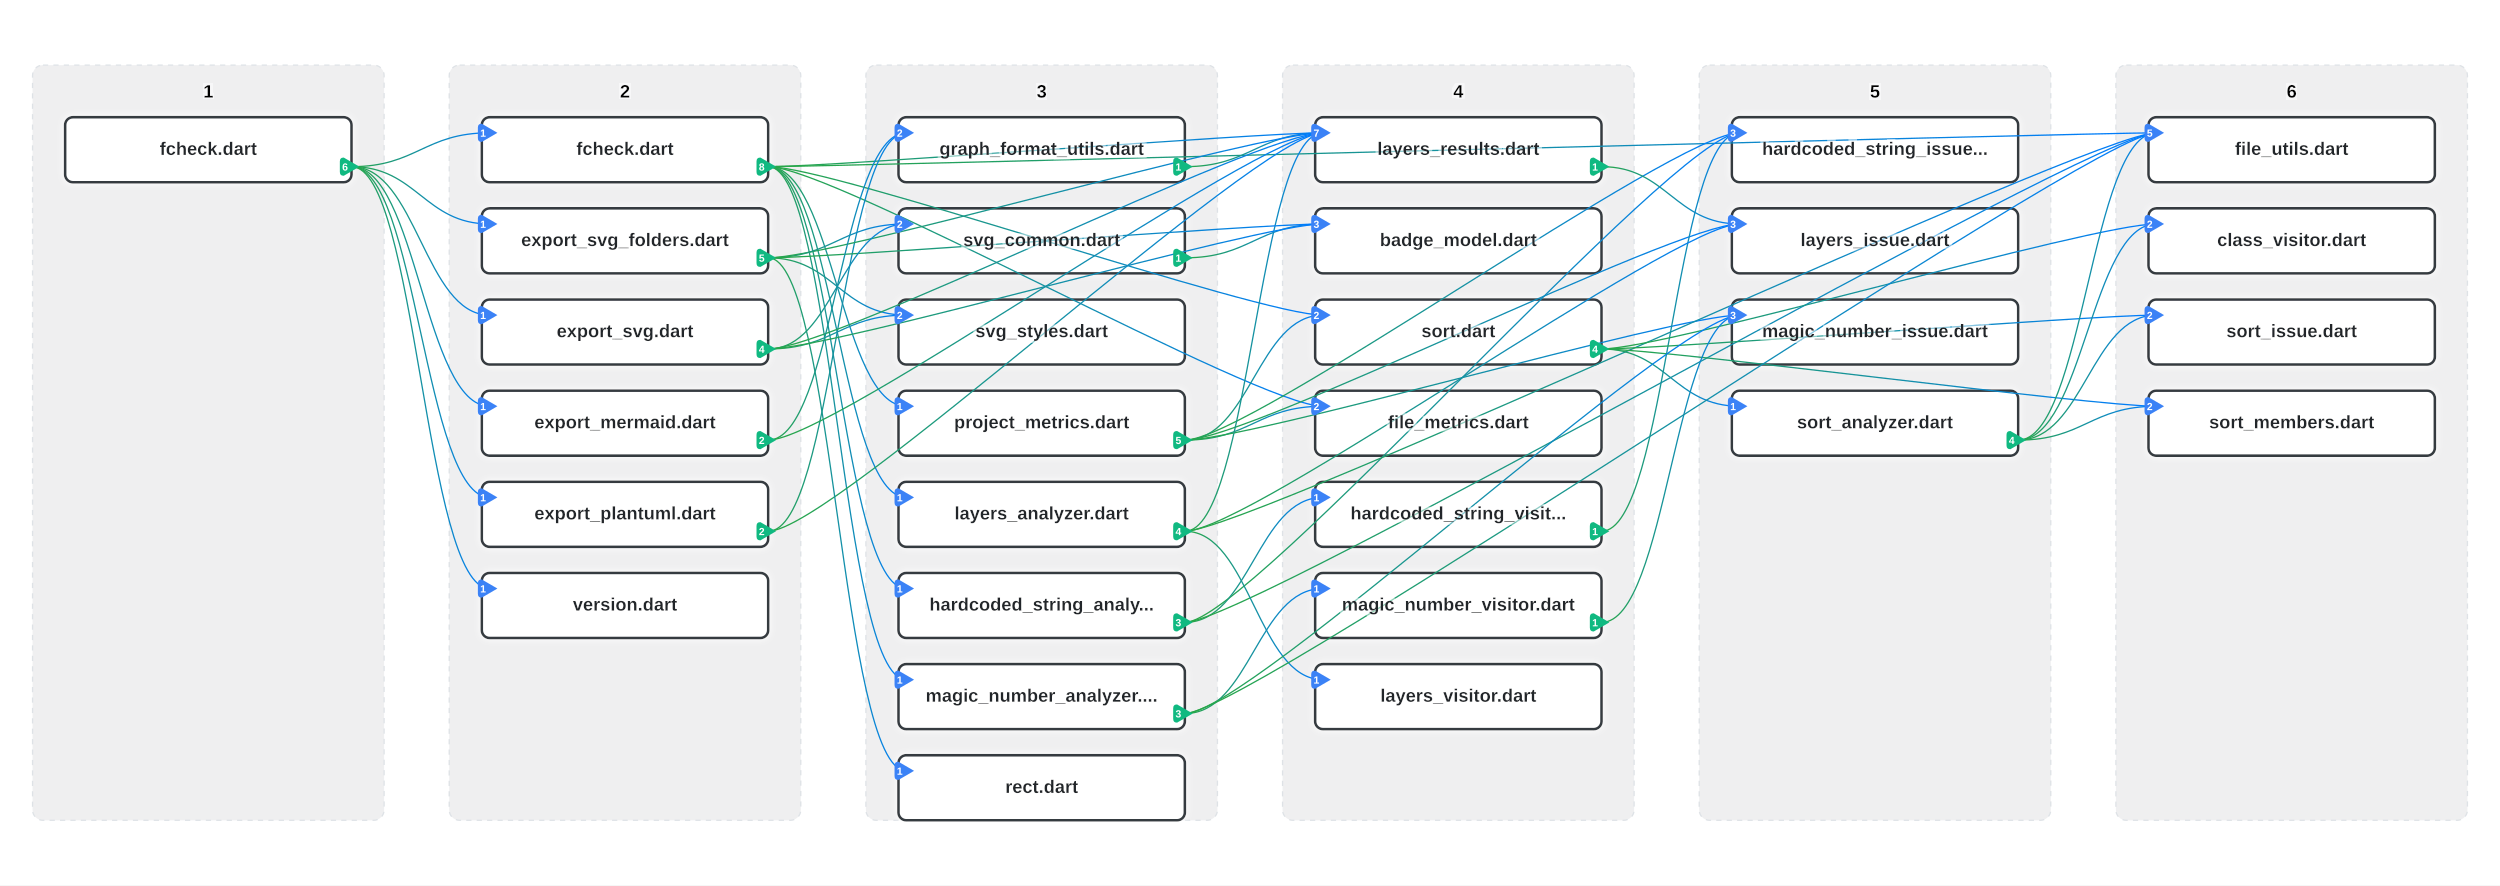
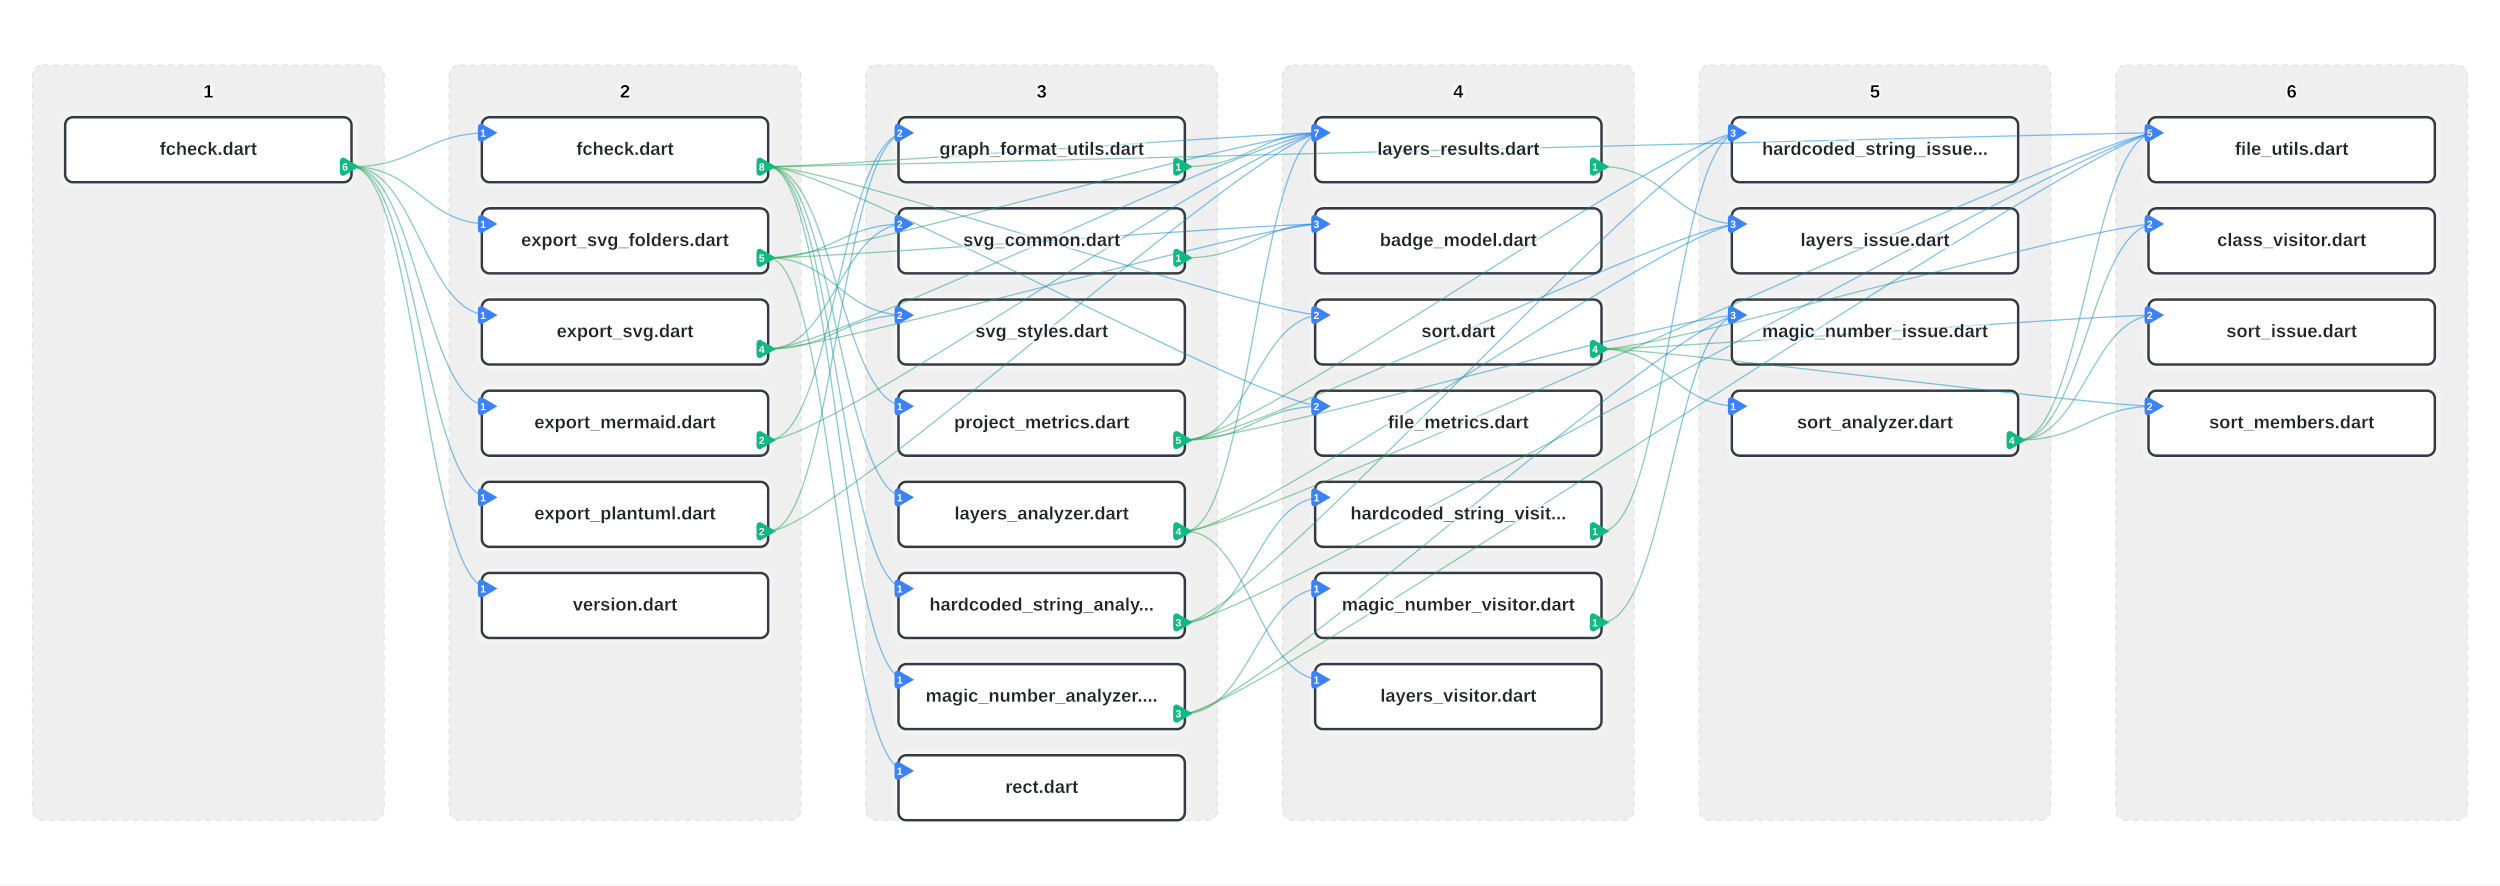
<svg xmlns="http://www.w3.org/2000/svg" width="1920" height="680" viewBox="0 0 1920 680" font-family="Arial, Helvetica, sans-serif">
  <defs>
    <filter id="whiteShadow" x="-20%" y="-20%" width="140%" height="140%">
      <feGaussianBlur in="SourceAlpha" stdDeviation="3" />
      <feOffset dx="0" dy="0" result="offsetblur" />
      <feFlood flood-color="white" flood-opacity="1" />
      <feComposite in2="offsetblur" operator="in" />
      <feMerge>
        <feMergeNode />
        <feMergeNode in="SourceGraphic" />
      </feMerge>
    </filter>
    <filter id="hierarchicalShadow" x="-20%" y="-20%" width="140%" height="140%">
      <feGaussianBlur in="SourceAlpha" stdDeviation="5" />
      <feOffset dx="2" dy="2" result="offsetblur" />
      <feFlood flood-color="rgba(0,0,0,0.1)" flood-opacity="0.8" />
      <feComposite in2="offsetblur" operator="in" />
      <feMerge>
        <feMergeNode />
        <feMergeNode in="SourceGraphic" />
      </feMerge>
    </filter>
    <filter id="outlineWhite">
      <feMorphology in="SourceAlpha" result="DILATED" operator="dilate" radius="2" />
      <feFlood flood-color="white" flood-opacity="0.5" result="WHITE" />
      <feComposite in="WHITE" in2="DILATED" operator="in" result="OUTLINE" />
      <feMerge>
        <feMergeNode in="OUTLINE" />
        <feMergeNode in="SourceGraphic" />
      </feMerge>
    </filter>
    <linearGradient id="horizontalGradient" x1="0%" y1="0%" x2="100%" y2="0%">
      <stop offset="0%" stop-color="#28a745" />
      <stop offset="100%" stop-color="#007bff" />
    </linearGradient>
    <linearGradient id="verticalGradient" x1="0%" y1="0%" x2="0%" y2="100%">
      <stop offset="0%" stop-color="#28a745" />
      <stop offset="100%" stop-color="#007bff" />
    </linearGradient>
  </defs>
  <style>
  /* Container and layer styles */
  .layerBackground { 
    fill: rgba(52, 58, 64, 0.08); 
    stroke: #dee2e6; 
    stroke-width: 1; 
    stroke-dasharray: 4,4; 
  }

  .layerBackground:hover { 
    fill: rgba(52, 58, 64, 0.12); 
    stroke: black; 
    stroke-dasharray: 0; 
    transition: all 0.3s ease-in-out; 
  }
  
  .layerTitle { 
    fill: black; 
    font-size: 14px; 
    font-weight: bold; 
    text-anchor: middle; 
    filter: url(#outlineWhite); 
  }
  
  /* Node styles */
  .nodeRect { 
    fill: #ffffff; 
    stroke: #343a40; 
    stroke-width: 2; 
    rx: 6; 
    ry: 6; 
    cursor: pointer; 
    filter: url(#whiteShadow); 
    transition: all 0.1s ease-in-out; 
  }
  
  .nodeRect:hover { 
    stroke: black; 
    stroke-width: 5; 
  }
  
  .nodeText { 
    fill: #212529; 
    font-size: 14px; 
    font-weight: 900; 
    text-anchor: middle; 
    dominant-baseline: middle; 
    filter: url(#outlineWhite); 
  }
  
  /* File node styles */
  .fileNode { 
    fill: #ffffff; 
    stroke: #d0d7de; 
    stroke-width: 1; 
    transition: all 0.1s ease-in-out; 
  }
  
  .fileNode:hover { 
    stroke: #007bff; 
    stroke-width: 2; 
  }
  
  /* Unified edge styles */
  .edge { 
    fill: none; 
    stroke: url(#horizontalGradient); 
    stroke-width: 1; 
+     opacity: 0.5;
    transition: all 0.1s ease-in-out; 
  }
  
  .edge:hover { 
    stroke: url(#horizontalGradient); 
-     stroke-width: 5; 
+     stroke-width: 3; 
    opacity: 1.0; 
  }
  
  .edgeVertical { 
    fill: none; 
    stroke: url(#verticalGradient); 
    stroke-width: 1; 
    opacity: 0.5; 
    transition: all 0.1s ease-in-out; 
  }
  
  .edgeVertical:hover { 
    stroke: url(#verticalGradient); 
-     stroke-width: 5; 
+     stroke-width: 3; 
    opacity: 1.0; 
  }
  
  /* Special edge styles */
  .cycleEdge { 
    stroke: red; 
    stroke-width: 5; 
    opacity: 0.9; 
  }
  
  /* Unified badge styles with '?' cursor */
  .badge { 
    font-size: 10px; 
    font-weight: bold; 
    fill: white; 
    text-anchor: middle; 
    dominant-baseline: middle; 
    cursor: help; 
    transition: all 0.1s ease-in-out; 
  }
  
  .badge:hover { 
    opacity: 0.8; 
  }
  
  /* Special styles */
  .folderTitleLayer { 
    pointer-events: none; 
    isolation: isolate; 
  }
</style>
  <rect width="100%" height="100%" fill="white" />
  <rect x="25.0" y="50" width="270.0" height="580" rx="8" class="layerBackground" />
  <text x="160.0" y="75" class="layerTitle">1</text>
  <rect x="345.0" y="50" width="270.0" height="580" rx="8" class="layerBackground" />
  <text x="480.0" y="75" class="layerTitle">2</text>
  <rect x="665.0" y="50" width="270.0" height="580" rx="8" class="layerBackground" />
  <text x="800.0" y="75" class="layerTitle">3</text>
  <rect x="985.0" y="50" width="270.0" height="580" rx="8" class="layerBackground" />
  <text x="1120.0" y="75" class="layerTitle">4</text>
  <rect x="1305.0" y="50" width="270.0" height="580" rx="8" class="layerBackground" />
  <text x="1440.0" y="75" class="layerTitle">5</text>
  <rect x="1625.0" y="50" width="270.0" height="580" rx="8" class="layerBackground" />
  <text x="1760.0" y="75" class="layerTitle">6</text>
  <rect x="50.0" y="90.0" width="220" height="50" class="nodeRect" />
  <rect x="370.0" y="90.0" width="220" height="50" class="nodeRect" />
  <rect x="370.0" y="160.0" width="220" height="50" class="nodeRect" />
  <rect x="370.0" y="230.0" width="220" height="50" class="nodeRect" />
  <rect x="370.0" y="300.0" width="220" height="50" class="nodeRect" />
  <rect x="370.0" y="370.0" width="220" height="50" class="nodeRect" />
  <rect x="370.0" y="440.0" width="220" height="50" class="nodeRect" />
  <rect x="690.0" y="90.0" width="220" height="50" class="nodeRect" />
  <rect x="690.0" y="160.0" width="220" height="50" class="nodeRect" />
  <rect x="690.0" y="230.0" width="220" height="50" class="nodeRect" />
  <rect x="690.0" y="300.0" width="220" height="50" class="nodeRect" />
  <rect x="690.0" y="370.0" width="220" height="50" class="nodeRect" />
  <rect x="690.0" y="440.0" width="220" height="50" class="nodeRect" />
  <rect x="690.0" y="510.0" width="220" height="50" class="nodeRect" />
  <rect x="690.0" y="580.0" width="220" height="50" class="nodeRect" />
  <rect x="1010.0" y="90.0" width="220" height="50" class="nodeRect" />
  <rect x="1010.0" y="160.0" width="220" height="50" class="nodeRect" />
  <rect x="1010.0" y="230.0" width="220" height="50" class="nodeRect" />
  <rect x="1010.0" y="300.0" width="220" height="50" class="nodeRect" />
  <rect x="1010.0" y="370.0" width="220" height="50" class="nodeRect" />
  <rect x="1010.0" y="440.0" width="220" height="50" class="nodeRect" />
  <rect x="1010.0" y="510.0" width="220" height="50" class="nodeRect" />
  <rect x="1330.0" y="90.0" width="220" height="50" class="nodeRect" />
  <rect x="1330.0" y="160.0" width="220" height="50" class="nodeRect" />
  <rect x="1330.0" y="230.0" width="220" height="50" class="nodeRect" />
  <rect x="1330.0" y="300.0" width="220" height="50" class="nodeRect" />
  <rect x="1650.0" y="90.0" width="220" height="50" class="nodeRect" />
  <rect x="1650.0" y="160.0" width="220" height="50" class="nodeRect" />
  <rect x="1650.0" y="230.0" width="220" height="50" class="nodeRect" />
  <rect x="1650.0" y="300.0" width="220" height="50" class="nodeRect" />
-   <path d="M 270.0 128.0 C 320.0 128.0, 326.0 312.0, 376.0 312.0" class="edge" />
-   <path d="M 270.0 128.0 C 320.0 128.0, 326.0 382.0, 376.0 382.0" class="edge" />
-   <path d="M 270.0 128.0 C 320.0 128.0, 326.0 242.0, 376.0 242.0" class="edge" />
-   <path d="M 270.0 128.0 C 320.0 128.0, 326.0 172.0, 376.0 172.0" class="edge" />
-   <path d="M 270.0 128.0 C 320.0 128.0, 326.0 102.0, 376.0 102.0" class="edge" />
-   <path d="M 270.0 128.0 C 320.0 128.0, 326.0 452.0, 376.0 452.0" class="edge" />
-   <path d="M 590.0 128.0 C 640.0 128.0, 966.0 102.0, 1016.0 102.0" class="edge" />
-   <path d="M 590.0 128.0 C 640.0 128.0, 966.0 312.0, 1016.0 312.0" class="edge" />
-   <path d="M 590.0 128.0 C 640.0 128.0, 646.0 452.0, 696.0 452.0" class="edge" />
-   <path d="M 590.0 128.0 C 640.0 128.0, 646.0 382.0, 696.0 382.0" class="edge" />
-   <path d="M 590.0 128.0 C 640.0 128.0, 646.0 522.0, 696.0 522.0" class="edge" />
-   <path d="M 590.0 128.0 C 640.0 128.0, 966.0 242.0, 1016.0 242.0" class="edge" />
-   <path d="M 590.0 128.0 C 640.0 128.0, 646.0 312.0, 696.0 312.0" class="edge" />
-   <path d="M 590.0 128.0 C 640.0 128.0, 1606.0 102.0, 1656.0 102.0" class="edge" />
-   <path d="M 910.0 338.0 C 960.0 338.0, 1286.0 102.0, 1336.0 102.0" class="edge" />
-   <path d="M 910.0 338.0 C 960.0 338.0, 1286.0 172.0, 1336.0 172.0" class="edge" />
-   <path d="M 910.0 338.0 C 960.0 338.0, 966.0 312.0, 1016.0 312.0" class="edge" />
-   <path d="M 910.0 338.0 C 960.0 338.0, 1286.0 242.0, 1336.0 242.0" class="edge" />
-   <path d="M 910.0 338.0 C 960.0 338.0, 966.0 242.0, 1016.0 242.0" class="edge" />
-   <path d="M 1230.0 408.0 C 1280.0 408.0, 1286.0 102.0, 1336.0 102.0" class="edge" />
-   <path d="M 910.0 478.0 C 960.0 478.0, 1286.0 102.0, 1336.0 102.0" class="edge" />
-   <path d="M 910.0 478.0 C 960.0 478.0, 966.0 382.0, 1016.0 382.0" class="edge" />
-   <path d="M 910.0 478.0 C 960.0 478.0, 1606.0 102.0, 1656.0 102.0" class="edge" />
-   <path d="M 1230.0 128.0 C 1280.0 128.0, 1286.0 172.0, 1336.0 172.0" class="edge" />
-   <path d="M 910.0 408.0 C 960.0 408.0, 966.0 102.0, 1016.0 102.0" class="edge" />
-   <path d="M 910.0 408.0 C 960.0 408.0, 1606.0 102.0, 1656.0 102.0" class="edge" />
-   <path d="M 910.0 408.0 C 960.0 408.0, 1286.0 172.0, 1336.0 172.0" class="edge" />
-   <path d="M 910.0 408.0 C 960.0 408.0, 966.0 522.0, 1016.0 522.0" class="edge" />
-   <path d="M 1230.0 268.0 C 1280.0 268.0, 1606.0 172.0, 1656.0 172.0" class="edge" />
-   <path d="M 1230.0 268.0 C 1280.0 268.0, 1606.0 312.0, 1656.0 312.0" class="edge" />
-   <path d="M 1230.0 268.0 C 1280.0 268.0, 1286.0 312.0, 1336.0 312.0" class="edge" />
-   <path d="M 1230.0 268.0 C 1280.0 268.0, 1606.0 242.0, 1656.0 242.0" class="edge" />
-   <path d="M 1550.0 338.0 C 1600.0 338.0, 1606.0 172.0, 1656.0 172.0" class="edge" />
-   <path d="M 1550.0 338.0 C 1600.0 338.0, 1606.0 312.0, 1656.0 312.0" class="edge" />
-   <path d="M 1550.0 338.0 C 1600.0 338.0, 1606.0 242.0, 1656.0 242.0" class="edge" />
-   <path d="M 1550.0 338.0 C 1600.0 338.0, 1606.0 102.0, 1656.0 102.0" class="edge" />
-   <path d="M 1230.0 478.0 C 1280.0 478.0, 1286.0 242.0, 1336.0 242.0" class="edge" />
-   <path d="M 910.0 548.0 C 960.0 548.0, 1286.0 242.0, 1336.0 242.0" class="edge" />
-   <path d="M 910.0 548.0 C 960.0 548.0, 966.0 452.0, 1016.0 452.0" class="edge" />
-   <path d="M 910.0 548.0 C 960.0 548.0, 1606.0 102.0, 1656.0 102.0" class="edge" />
-   <path d="M 910.0 128.0 C 960.0 128.0, 966.0 102.0, 1016.0 102.0" class="edge" />
-   <path d="M 910.0 198.0 C 960.0 198.0, 966.0 172.0, 1016.0 172.0" class="edge" />
-   <path d="M 590.0 408.0 C 640.0 408.0, 646.0 102.0, 696.0 102.0" class="edge" />
-   <path d="M 590.0 408.0 C 640.0 408.0, 966.0 102.0, 1016.0 102.0" class="edge" />
-   <path d="M 590.0 198.0 C 640.0 198.0, 966.0 102.0, 1016.0 102.0" class="edge" />
-   <path d="M 590.0 198.0 C 640.0 198.0, 646.0 592.0, 696.0 592.0" class="edge" />
-   <path d="M 590.0 198.0 C 640.0 198.0, 646.0 172.0, 696.0 172.0" class="edge" />
-   <path d="M 590.0 198.0 C 640.0 198.0, 646.0 242.0, 696.0 242.0" class="edge" />
-   <path d="M 590.0 198.0 C 640.0 198.0, 966.0 172.0, 1016.0 172.0" class="edge" />
-   <path d="M 590.0 268.0 C 640.0 268.0, 966.0 102.0, 1016.0 102.0" class="edge" />
-   <path d="M 590.0 268.0 C 640.0 268.0, 646.0 172.0, 696.0 172.0" class="edge" />
-   <path d="M 590.0 268.0 C 640.0 268.0, 646.0 242.0, 696.0 242.0" class="edge" />
-   <path d="M 590.0 268.0 C 640.0 268.0, 966.0 172.0, 1016.0 172.0" class="edge" />
-   <path d="M 590.0 338.0 C 640.0 338.0, 646.0 102.0, 696.0 102.0" class="edge" />
-   <path d="M 590.0 338.0 C 640.0 338.0, 966.0 102.0, 1016.0 102.0" class="edge" />
+   <g>
+     <path d="M 270.0 128.0 C 320.0 128.0, 326.0 312.0, 376.0 312.0" class="edge" />
+   </g>
+   <g>
+     <path d="M 270.0 128.0 C 320.0 128.0, 326.0 382.0, 376.0 382.0" class="edge" />
+   </g>
+   <g>
+     <path d="M 270.0 128.0 C 320.0 128.0, 326.0 242.0, 376.0 242.0" class="edge" />
+   </g>
+   <g>
+     <path d="M 270.0 128.0 C 320.0 128.0, 326.0 172.0, 376.0 172.0" class="edge" />
+   </g>
+   <g>
+     <path d="M 270.0 128.0 C 320.0 128.0, 326.0 102.0, 376.0 102.0" class="edge" />
+   </g>
+   <g>
+     <path d="M 270.0 128.0 C 320.0 128.0, 326.0 452.0, 376.0 452.0" class="edge" />
+   </g>
+   <g>
+     <path d="M 590.0 128.0 C 640.0 128.0, 966.0 102.0, 1016.0 102.0" class="edge" />
+   </g>
+   <g>
+     <path d="M 590.0 128.0 C 640.0 128.0, 966.0 312.0, 1016.0 312.0" class="edge" />
+   </g>
+   <g>
+     <path d="M 590.0 128.0 C 640.0 128.0, 646.0 452.0, 696.0 452.0" class="edge" />
+   </g>
+   <g>
+     <path d="M 590.0 128.0 C 640.0 128.0, 646.0 382.0, 696.0 382.0" class="edge" />
+   </g>
+   <g>
+     <path d="M 590.0 128.0 C 640.0 128.0, 646.0 522.0, 696.0 522.0" class="edge" />
+   </g>
+   <g>
+     <path d="M 590.0 128.0 C 640.0 128.0, 966.0 242.0, 1016.0 242.0" class="edge" />
+   </g>
+   <g>
+     <path d="M 590.0 128.0 C 640.0 128.0, 646.0 312.0, 696.0 312.0" class="edge" />
+   </g>
+   <g>
+     <path d="M 590.0 128.0 C 640.0 128.0, 1606.0 102.0, 1656.0 102.0" class="edge" />
+   </g>
+   <g>
+     <path d="M 910.0 338.0 C 960.0 338.0, 1286.0 102.0, 1336.0 102.0" class="edge" />
+   </g>
+   <g>
+     <path d="M 910.0 338.0 C 960.0 338.0, 1286.0 172.0, 1336.0 172.0" class="edge" />
+   </g>
+   <g>
+     <path d="M 910.0 338.0 C 960.0 338.0, 966.0 312.0, 1016.0 312.0" class="edge" />
+   </g>
+   <g>
+     <path d="M 910.0 338.0 C 960.0 338.0, 1286.0 242.0, 1336.0 242.0" class="edge" />
+   </g>
+   <g>
+     <path d="M 910.0 338.0 C 960.0 338.0, 966.0 242.0, 1016.0 242.0" class="edge" />
+   </g>
+   <g>
+     <path d="M 1230.0 408.0 C 1280.0 408.0, 1286.0 102.0, 1336.0 102.0" class="edge" />
+   </g>
+   <g>
+     <path d="M 910.0 478.0 C 960.0 478.0, 1286.0 102.0, 1336.0 102.0" class="edge" />
+   </g>
+   <g>
+     <path d="M 910.0 478.0 C 960.0 478.0, 966.0 382.0, 1016.0 382.0" class="edge" />
+   </g>
+   <g>
+     <path d="M 910.0 478.0 C 960.0 478.0, 1606.0 102.0, 1656.0 102.0" class="edge" />
+   </g>
+   <g>
+     <path d="M 1230.0 128.0 C 1280.0 128.0, 1286.0 172.0, 1336.0 172.0" class="edge" />
+   </g>
+   <g>
+     <path d="M 910.0 408.0 C 960.0 408.0, 966.0 102.0, 1016.0 102.0" class="edge" />
+   </g>
+   <g>
+     <path d="M 910.0 408.0 C 960.0 408.0, 1606.0 102.0, 1656.0 102.0" class="edge" />
+   </g>
+   <g>
+     <path d="M 910.0 408.0 C 960.0 408.0, 1286.0 172.0, 1336.0 172.0" class="edge" />
+   </g>
+   <g>
+     <path d="M 910.0 408.0 C 960.0 408.0, 966.0 522.0, 1016.0 522.0" class="edge" />
+   </g>
+   <g>
+     <path d="M 1230.0 268.0 C 1280.0 268.0, 1606.0 172.0, 1656.0 172.0" class="edge" />
+   </g>
+   <g>
+     <path d="M 1230.0 268.0 C 1280.0 268.0, 1606.0 312.0, 1656.0 312.0" class="edge" />
+   </g>
+   <g>
+     <path d="M 1230.0 268.0 C 1280.0 268.0, 1286.0 312.0, 1336.0 312.0" class="edge" />
+   </g>
+   <g>
+     <path d="M 1230.0 268.0 C 1280.0 268.0, 1606.0 242.0, 1656.0 242.0" class="edge" />
+   </g>
+   <g>
+     <path d="M 1550.0 338.0 C 1600.0 338.0, 1606.0 172.0, 1656.0 172.0" class="edge" />
+   </g>
+   <g>
+     <path d="M 1550.0 338.0 C 1600.0 338.0, 1606.0 312.0, 1656.0 312.0" class="edge" />
+   </g>
+   <g>
+     <path d="M 1550.0 338.0 C 1600.0 338.0, 1606.0 242.0, 1656.0 242.0" class="edge" />
+   </g>
+   <g>
+     <path d="M 1550.0 338.0 C 1600.0 338.0, 1606.0 102.0, 1656.0 102.0" class="edge" />
+   </g>
+   <g>
+     <path d="M 1230.0 478.0 C 1280.0 478.0, 1286.0 242.0, 1336.0 242.0" class="edge" />
+   </g>
+   <g>
+     <path d="M 910.0 548.0 C 960.0 548.0, 1286.0 242.0, 1336.0 242.0" class="edge" />
+   </g>
+   <g>
+     <path d="M 910.0 548.0 C 960.0 548.0, 966.0 452.0, 1016.0 452.0" class="edge" />
+   </g>
+   <g>
+     <path d="M 910.0 548.0 C 960.0 548.0, 1606.0 102.0, 1656.0 102.0" class="edge" />
+   </g>
+   <g>
+     <path d="M 910.0 128.0 C 960.0 128.0, 966.0 102.0, 1016.0 102.0" class="edge" />
+   </g>
+   <g>
+     <path d="M 910.0 198.0 C 960.0 198.0, 966.0 172.0, 1016.0 172.0" class="edge" />
+   </g>
+   <g>
+     <path d="M 590.0 408.0 C 640.0 408.0, 646.0 102.0, 696.0 102.0" class="edge" />
+   </g>
+   <g>
+     <path d="M 590.0 408.0 C 640.0 408.0, 966.0 102.0, 1016.0 102.0" class="edge" />
+   </g>
+   <g>
+     <path d="M 590.0 198.0 C 640.0 198.0, 966.0 102.0, 1016.0 102.0" class="edge" />
+   </g>
+   <g>
+     <path d="M 590.0 198.0 C 640.0 198.0, 646.0 592.0, 696.0 592.0" class="edge" />
+   </g>
+   <g>
+     <path d="M 590.0 198.0 C 640.0 198.0, 646.0 172.0, 696.0 172.0" class="edge" />
+   </g>
+   <g>
+     <path d="M 590.0 198.0 C 640.0 198.0, 646.0 242.0, 696.0 242.0" class="edge" />
+   </g>
+   <g>
+     <path d="M 590.0 198.0 C 640.0 198.0, 966.0 172.0, 1016.0 172.0" class="edge" />
+   </g>
+   <g>
+     <path d="M 590.0 268.0 C 640.0 268.0, 966.0 102.0, 1016.0 102.0" class="edge" />
+   </g>
+   <g>
+     <path d="M 590.0 268.0 C 640.0 268.0, 646.0 172.0, 696.0 172.0" class="edge" />
+   </g>
+   <g>
+     <path d="M 590.0 268.0 C 640.0 268.0, 646.0 242.0, 696.0 242.0" class="edge" />
+   </g>
+   <g>
+     <path d="M 590.0 268.0 C 640.0 268.0, 966.0 172.0, 1016.0 172.0" class="edge" />
+   </g>
+   <g>
+     <path d="M 590.0 338.0 C 640.0 338.0, 646.0 102.0, 696.0 102.0" class="edge" />
+   </g>
+   <g>
+     <path d="M 590.0 338.0 C 640.0 338.0, 966.0 102.0, 1016.0 102.0" class="edge" />
+   </g>
  <g class="outgoingBadge">
    <path d="M 276.0,128.0 L 264.0,121.0 Q 261.0,121.0 261.0,124.0 L 261.0,132.0 Q 261.0,135.0 264.0,135.0 Z" fill="#10b981" />
    <text x="265.0" y="131.0" text-anchor="middle" fill="white" font-size="8" font-weight="bold">6</text>
  </g>
  <text x="160.0" y="115.0" class="nodeText">fcheck.dart</text>
  <g class="incomingBadge">
    <path d="M 382.0,102.0 L 370.0,95.0 Q 367.0,95.0 367.0,98.0 L 367.0,106.0 Q 367.0,109.0 370.0,109.0 Z" fill="#3b82f6" />
    <text x="371.0" y="105.0" text-anchor="middle" fill="white" font-size="8" font-weight="bold">1</text>
  </g>
  <g class="outgoingBadge">
    <path d="M 596.0,128.0 L 584.0,121.0 Q 581.0,121.0 581.0,124.0 L 581.0,132.0 Q 581.0,135.0 584.0,135.0 Z" fill="#10b981" />
    <text x="585.0" y="131.0" text-anchor="middle" fill="white" font-size="8" font-weight="bold">8</text>
  </g>
  <text x="480.0" y="115.0" class="nodeText">fcheck.dart</text>
  <g class="incomingBadge">
    <path d="M 382.0,172.0 L 370.0,165.0 Q 367.0,165.0 367.0,168.0 L 367.0,176.0 Q 367.0,179.0 370.0,179.0 Z" fill="#3b82f6" />
    <text x="371.0" y="175.0" text-anchor="middle" fill="white" font-size="8" font-weight="bold">1</text>
  </g>
  <g class="outgoingBadge">
    <path d="M 596.0,198.0 L 584.0,191.0 Q 581.0,191.0 581.0,194.0 L 581.0,202.0 Q 581.0,205.0 584.0,205.0 Z" fill="#10b981" />
    <text x="585.0" y="201.0" text-anchor="middle" fill="white" font-size="8" font-weight="bold">5</text>
  </g>
  <text x="480.0" y="185.0" class="nodeText">export_svg_folders.dart</text>
  <g class="incomingBadge">
    <path d="M 382.0,242.0 L 370.0,235.0 Q 367.0,235.0 367.0,238.0 L 367.0,246.0 Q 367.0,249.0 370.0,249.0 Z" fill="#3b82f6" />
    <text x="371.0" y="245.0" text-anchor="middle" fill="white" font-size="8" font-weight="bold">1</text>
  </g>
  <g class="outgoingBadge">
    <path d="M 596.0,268.0 L 584.0,261.0 Q 581.0,261.0 581.0,264.0 L 581.0,272.0 Q 581.0,275.0 584.0,275.0 Z" fill="#10b981" />
    <text x="585.0" y="271.0" text-anchor="middle" fill="white" font-size="8" font-weight="bold">4</text>
  </g>
  <text x="480.0" y="255.0" class="nodeText">export_svg.dart</text>
  <g class="incomingBadge">
    <path d="M 382.0,312.0 L 370.0,305.0 Q 367.0,305.0 367.0,308.0 L 367.0,316.0 Q 367.0,319.0 370.0,319.0 Z" fill="#3b82f6" />
    <text x="371.0" y="315.0" text-anchor="middle" fill="white" font-size="8" font-weight="bold">1</text>
  </g>
  <g class="outgoingBadge">
    <path d="M 596.0,338.0 L 584.0,331.0 Q 581.0,331.0 581.0,334.0 L 581.0,342.0 Q 581.0,345.0 584.0,345.0 Z" fill="#10b981" />
    <text x="585.0" y="341.0" text-anchor="middle" fill="white" font-size="8" font-weight="bold">2</text>
  </g>
  <text x="480.0" y="325.0" class="nodeText">export_mermaid.dart</text>
  <g class="incomingBadge">
    <path d="M 382.0,382.0 L 370.0,375.0 Q 367.0,375.0 367.0,378.0 L 367.0,386.0 Q 367.0,389.0 370.0,389.0 Z" fill="#3b82f6" />
    <text x="371.0" y="385.0" text-anchor="middle" fill="white" font-size="8" font-weight="bold">1</text>
  </g>
  <g class="outgoingBadge">
    <path d="M 596.0,408.0 L 584.0,401.0 Q 581.0,401.0 581.0,404.0 L 581.0,412.0 Q 581.0,415.0 584.0,415.0 Z" fill="#10b981" />
    <text x="585.0" y="411.0" text-anchor="middle" fill="white" font-size="8" font-weight="bold">2</text>
  </g>
  <text x="480.0" y="395.0" class="nodeText">export_plantuml.dart</text>
  <g class="incomingBadge">
    <path d="M 382.0,452.0 L 370.0,445.0 Q 367.0,445.0 367.0,448.0 L 367.0,456.0 Q 367.0,459.0 370.0,459.0 Z" fill="#3b82f6" />
    <text x="371.0" y="455.0" text-anchor="middle" fill="white" font-size="8" font-weight="bold">1</text>
  </g>
  <text x="480.0" y="465.0" class="nodeText">version.dart</text>
  <g class="incomingBadge">
    <path d="M 702.0,102.0 L 690.0,95.0 Q 687.0,95.0 687.0,98.0 L 687.0,106.0 Q 687.0,109.0 690.0,109.0 Z" fill="#3b82f6" />
    <text x="691.0" y="105.0" text-anchor="middle" fill="white" font-size="8" font-weight="bold">2</text>
  </g>
  <g class="outgoingBadge">
    <path d="M 916.0,128.0 L 904.0,121.0 Q 901.0,121.0 901.0,124.0 L 901.0,132.0 Q 901.0,135.0 904.0,135.0 Z" fill="#10b981" />
    <text x="905.0" y="131.0" text-anchor="middle" fill="white" font-size="8" font-weight="bold">1</text>
  </g>
  <text x="800.0" y="115.0" class="nodeText">graph_format_utils.dart</text>
  <g class="incomingBadge">
    <path d="M 702.0,172.0 L 690.0,165.0 Q 687.0,165.0 687.0,168.0 L 687.0,176.0 Q 687.0,179.0 690.0,179.0 Z" fill="#3b82f6" />
    <text x="691.0" y="175.0" text-anchor="middle" fill="white" font-size="8" font-weight="bold">2</text>
  </g>
  <g class="outgoingBadge">
    <path d="M 916.0,198.0 L 904.0,191.0 Q 901.0,191.0 901.0,194.0 L 901.0,202.0 Q 901.0,205.0 904.0,205.0 Z" fill="#10b981" />
    <text x="905.0" y="201.0" text-anchor="middle" fill="white" font-size="8" font-weight="bold">1</text>
  </g>
  <text x="800.0" y="185.0" class="nodeText">svg_common.dart</text>
  <g class="incomingBadge">
    <path d="M 702.0,242.0 L 690.0,235.0 Q 687.0,235.0 687.0,238.0 L 687.0,246.0 Q 687.0,249.0 690.0,249.0 Z" fill="#3b82f6" />
    <text x="691.0" y="245.0" text-anchor="middle" fill="white" font-size="8" font-weight="bold">2</text>
  </g>
  <text x="800.0" y="255.0" class="nodeText">svg_styles.dart</text>
  <g class="incomingBadge">
    <path d="M 702.0,312.0 L 690.0,305.0 Q 687.0,305.0 687.0,308.0 L 687.0,316.0 Q 687.0,319.0 690.0,319.0 Z" fill="#3b82f6" />
    <text x="691.0" y="315.0" text-anchor="middle" fill="white" font-size="8" font-weight="bold">1</text>
  </g>
  <g class="outgoingBadge">
    <path d="M 916.0,338.0 L 904.0,331.0 Q 901.0,331.0 901.0,334.0 L 901.0,342.0 Q 901.0,345.0 904.0,345.0 Z" fill="#10b981" />
    <text x="905.0" y="341.0" text-anchor="middle" fill="white" font-size="8" font-weight="bold">5</text>
  </g>
  <text x="800.0" y="325.0" class="nodeText">project_metrics.dart</text>
  <g class="incomingBadge">
    <path d="M 702.0,382.0 L 690.0,375.0 Q 687.0,375.0 687.0,378.0 L 687.0,386.0 Q 687.0,389.0 690.0,389.0 Z" fill="#3b82f6" />
    <text x="691.0" y="385.0" text-anchor="middle" fill="white" font-size="8" font-weight="bold">1</text>
  </g>
  <g class="outgoingBadge">
    <path d="M 916.0,408.0 L 904.0,401.0 Q 901.0,401.0 901.0,404.0 L 901.0,412.0 Q 901.0,415.0 904.0,415.0 Z" fill="#10b981" />
    <text x="905.0" y="411.0" text-anchor="middle" fill="white" font-size="8" font-weight="bold">4</text>
  </g>
  <text x="800.0" y="395.0" class="nodeText">layers_analyzer.dart</text>
  <g class="incomingBadge">
    <path d="M 702.0,452.0 L 690.0,445.0 Q 687.0,445.0 687.0,448.0 L 687.0,456.0 Q 687.0,459.0 690.0,459.0 Z" fill="#3b82f6" />
    <text x="691.0" y="455.0" text-anchor="middle" fill="white" font-size="8" font-weight="bold">1</text>
  </g>
  <g class="outgoingBadge">
    <path d="M 916.0,478.0 L 904.0,471.0 Q 901.0,471.0 901.0,474.0 L 901.0,482.0 Q 901.0,485.0 904.0,485.0 Z" fill="#10b981" />
    <text x="905.0" y="481.0" text-anchor="middle" fill="white" font-size="8" font-weight="bold">3</text>
  </g>
  <text x="800.0" y="465.0" class="nodeText">hardcoded_string_analy...</text>
  <g class="incomingBadge">
    <path d="M 702.0,522.0 L 690.0,515.0 Q 687.0,515.0 687.0,518.0 L 687.0,526.0 Q 687.0,529.0 690.0,529.0 Z" fill="#3b82f6" />
    <text x="691.0" y="525.0" text-anchor="middle" fill="white" font-size="8" font-weight="bold">1</text>
  </g>
  <g class="outgoingBadge">
    <path d="M 916.0,548.0 L 904.0,541.0 Q 901.0,541.0 901.0,544.0 L 901.0,552.0 Q 901.0,555.0 904.0,555.0 Z" fill="#10b981" />
    <text x="905.0" y="551.0" text-anchor="middle" fill="white" font-size="8" font-weight="bold">3</text>
  </g>
  <text x="800.0" y="535.0" class="nodeText">magic_number_analyzer....</text>
  <g class="incomingBadge">
    <path d="M 702.0,592.0 L 690.0,585.0 Q 687.0,585.0 687.0,588.0 L 687.0,596.0 Q 687.0,599.0 690.0,599.0 Z" fill="#3b82f6" />
    <text x="691.0" y="595.0" text-anchor="middle" fill="white" font-size="8" font-weight="bold">1</text>
  </g>
  <text x="800.0" y="605.0" class="nodeText">rect.dart</text>
  <g class="incomingBadge">
    <path d="M 1022.0,102.0 L 1010.0,95.0 Q 1007.0,95.0 1007.0,98.0 L 1007.0,106.0 Q 1007.0,109.0 1010.0,109.0 Z" fill="#3b82f6" />
    <text x="1011.0" y="105.0" text-anchor="middle" fill="white" font-size="8" font-weight="bold">7</text>
  </g>
  <g class="outgoingBadge">
    <path d="M 1236.0,128.0 L 1224.0,121.0 Q 1221.0,121.0 1221.0,124.0 L 1221.0,132.0 Q 1221.0,135.0 1224.0,135.0 Z" fill="#10b981" />
    <text x="1225.0" y="131.0" text-anchor="middle" fill="white" font-size="8" font-weight="bold">1</text>
  </g>
  <text x="1120.0" y="115.0" class="nodeText">layers_results.dart</text>
  <g class="incomingBadge">
    <path d="M 1022.0,172.0 L 1010.0,165.0 Q 1007.0,165.0 1007.0,168.0 L 1007.0,176.0 Q 1007.0,179.0 1010.0,179.0 Z" fill="#3b82f6" />
    <text x="1011.0" y="175.0" text-anchor="middle" fill="white" font-size="8" font-weight="bold">3</text>
  </g>
  <text x="1120.0" y="185.0" class="nodeText">badge_model.dart</text>
  <g class="incomingBadge">
    <path d="M 1022.0,242.0 L 1010.0,235.0 Q 1007.0,235.0 1007.0,238.0 L 1007.0,246.0 Q 1007.0,249.0 1010.0,249.0 Z" fill="#3b82f6" />
    <text x="1011.0" y="245.0" text-anchor="middle" fill="white" font-size="8" font-weight="bold">2</text>
  </g>
  <g class="outgoingBadge">
    <path d="M 1236.0,268.0 L 1224.0,261.0 Q 1221.0,261.0 1221.0,264.0 L 1221.0,272.0 Q 1221.0,275.0 1224.0,275.0 Z" fill="#10b981" />
    <text x="1225.0" y="271.0" text-anchor="middle" fill="white" font-size="8" font-weight="bold">4</text>
  </g>
  <text x="1120.0" y="255.0" class="nodeText">sort.dart</text>
  <g class="incomingBadge">
    <path d="M 1022.0,312.0 L 1010.0,305.0 Q 1007.0,305.0 1007.0,308.0 L 1007.0,316.0 Q 1007.0,319.0 1010.0,319.0 Z" fill="#3b82f6" />
    <text x="1011.0" y="315.0" text-anchor="middle" fill="white" font-size="8" font-weight="bold">2</text>
  </g>
  <text x="1120.0" y="325.0" class="nodeText">file_metrics.dart</text>
  <g class="incomingBadge">
    <path d="M 1022.0,382.0 L 1010.0,375.0 Q 1007.0,375.0 1007.0,378.0 L 1007.0,386.0 Q 1007.0,389.0 1010.0,389.0 Z" fill="#3b82f6" />
    <text x="1011.0" y="385.0" text-anchor="middle" fill="white" font-size="8" font-weight="bold">1</text>
  </g>
  <g class="outgoingBadge">
    <path d="M 1236.0,408.0 L 1224.0,401.0 Q 1221.0,401.0 1221.0,404.0 L 1221.0,412.0 Q 1221.0,415.0 1224.0,415.0 Z" fill="#10b981" />
    <text x="1225.0" y="411.0" text-anchor="middle" fill="white" font-size="8" font-weight="bold">1</text>
  </g>
  <text x="1120.0" y="395.0" class="nodeText">hardcoded_string_visit...</text>
  <g class="incomingBadge">
    <path d="M 1022.0,452.0 L 1010.0,445.0 Q 1007.0,445.0 1007.0,448.0 L 1007.0,456.0 Q 1007.0,459.0 1010.0,459.0 Z" fill="#3b82f6" />
    <text x="1011.0" y="455.0" text-anchor="middle" fill="white" font-size="8" font-weight="bold">1</text>
  </g>
  <g class="outgoingBadge">
    <path d="M 1236.0,478.0 L 1224.0,471.0 Q 1221.0,471.0 1221.0,474.0 L 1221.0,482.0 Q 1221.0,485.0 1224.0,485.0 Z" fill="#10b981" />
    <text x="1225.0" y="481.0" text-anchor="middle" fill="white" font-size="8" font-weight="bold">1</text>
  </g>
  <text x="1120.0" y="465.0" class="nodeText">magic_number_visitor.dart</text>
  <g class="incomingBadge">
    <path d="M 1022.0,522.0 L 1010.0,515.0 Q 1007.0,515.0 1007.0,518.0 L 1007.0,526.0 Q 1007.0,529.0 1010.0,529.0 Z" fill="#3b82f6" />
    <text x="1011.0" y="525.0" text-anchor="middle" fill="white" font-size="8" font-weight="bold">1</text>
  </g>
  <text x="1120.0" y="535.0" class="nodeText">layers_visitor.dart</text>
  <g class="incomingBadge">
    <path d="M 1342.0,102.0 L 1330.0,95.0 Q 1327.0,95.0 1327.0,98.0 L 1327.0,106.0 Q 1327.0,109.0 1330.0,109.0 Z" fill="#3b82f6" />
    <text x="1331.0" y="105.0" text-anchor="middle" fill="white" font-size="8" font-weight="bold">3</text>
  </g>
  <text x="1440.0" y="115.0" class="nodeText">hardcoded_string_issue...</text>
  <g class="incomingBadge">
    <path d="M 1342.0,172.0 L 1330.0,165.0 Q 1327.0,165.0 1327.0,168.0 L 1327.0,176.0 Q 1327.0,179.0 1330.0,179.0 Z" fill="#3b82f6" />
    <text x="1331.0" y="175.0" text-anchor="middle" fill="white" font-size="8" font-weight="bold">3</text>
  </g>
  <text x="1440.0" y="185.0" class="nodeText">layers_issue.dart</text>
  <g class="incomingBadge">
    <path d="M 1342.0,242.0 L 1330.0,235.0 Q 1327.0,235.0 1327.0,238.0 L 1327.0,246.0 Q 1327.0,249.0 1330.0,249.0 Z" fill="#3b82f6" />
    <text x="1331.0" y="245.0" text-anchor="middle" fill="white" font-size="8" font-weight="bold">3</text>
  </g>
  <text x="1440.0" y="255.0" class="nodeText">magic_number_issue.dart</text>
  <g class="incomingBadge">
    <path d="M 1342.0,312.0 L 1330.0,305.0 Q 1327.0,305.0 1327.0,308.0 L 1327.0,316.0 Q 1327.0,319.0 1330.0,319.0 Z" fill="#3b82f6" />
    <text x="1331.0" y="315.0" text-anchor="middle" fill="white" font-size="8" font-weight="bold">1</text>
  </g>
  <g class="outgoingBadge">
    <path d="M 1556.0,338.0 L 1544.0,331.0 Q 1541.0,331.0 1541.0,334.0 L 1541.0,342.0 Q 1541.0,345.0 1544.0,345.0 Z" fill="#10b981" />
    <text x="1545.0" y="341.0" text-anchor="middle" fill="white" font-size="8" font-weight="bold">4</text>
  </g>
  <text x="1440.0" y="325.0" class="nodeText">sort_analyzer.dart</text>
  <g class="incomingBadge">
    <path d="M 1662.0,102.0 L 1650.0,95.0 Q 1647.0,95.0 1647.0,98.0 L 1647.0,106.0 Q 1647.0,109.0 1650.0,109.0 Z" fill="#3b82f6" />
    <text x="1651.0" y="105.0" text-anchor="middle" fill="white" font-size="8" font-weight="bold">5</text>
  </g>
  <text x="1760.0" y="115.0" class="nodeText">file_utils.dart</text>
  <g class="incomingBadge">
    <path d="M 1662.0,172.0 L 1650.0,165.0 Q 1647.0,165.0 1647.0,168.0 L 1647.0,176.0 Q 1647.0,179.0 1650.0,179.0 Z" fill="#3b82f6" />
    <text x="1651.0" y="175.0" text-anchor="middle" fill="white" font-size="8" font-weight="bold">2</text>
  </g>
  <text x="1760.0" y="185.0" class="nodeText">class_visitor.dart</text>
  <g class="incomingBadge">
    <path d="M 1662.0,242.0 L 1650.0,235.0 Q 1647.0,235.0 1647.0,238.0 L 1647.0,246.0 Q 1647.0,249.0 1650.0,249.0 Z" fill="#3b82f6" />
    <text x="1651.0" y="245.0" text-anchor="middle" fill="white" font-size="8" font-weight="bold">2</text>
  </g>
  <text x="1760.0" y="255.0" class="nodeText">sort_issue.dart</text>
  <g class="incomingBadge">
    <path d="M 1662.0,312.0 L 1650.0,305.0 Q 1647.0,305.0 1647.0,308.0 L 1647.0,316.0 Q 1647.0,319.0 1650.0,319.0 Z" fill="#3b82f6" />
    <text x="1651.0" y="315.0" text-anchor="middle" fill="white" font-size="8" font-weight="bold">2</text>
  </g>
  <text x="1760.0" y="325.0" class="nodeText">sort_members.dart</text>
</svg>
